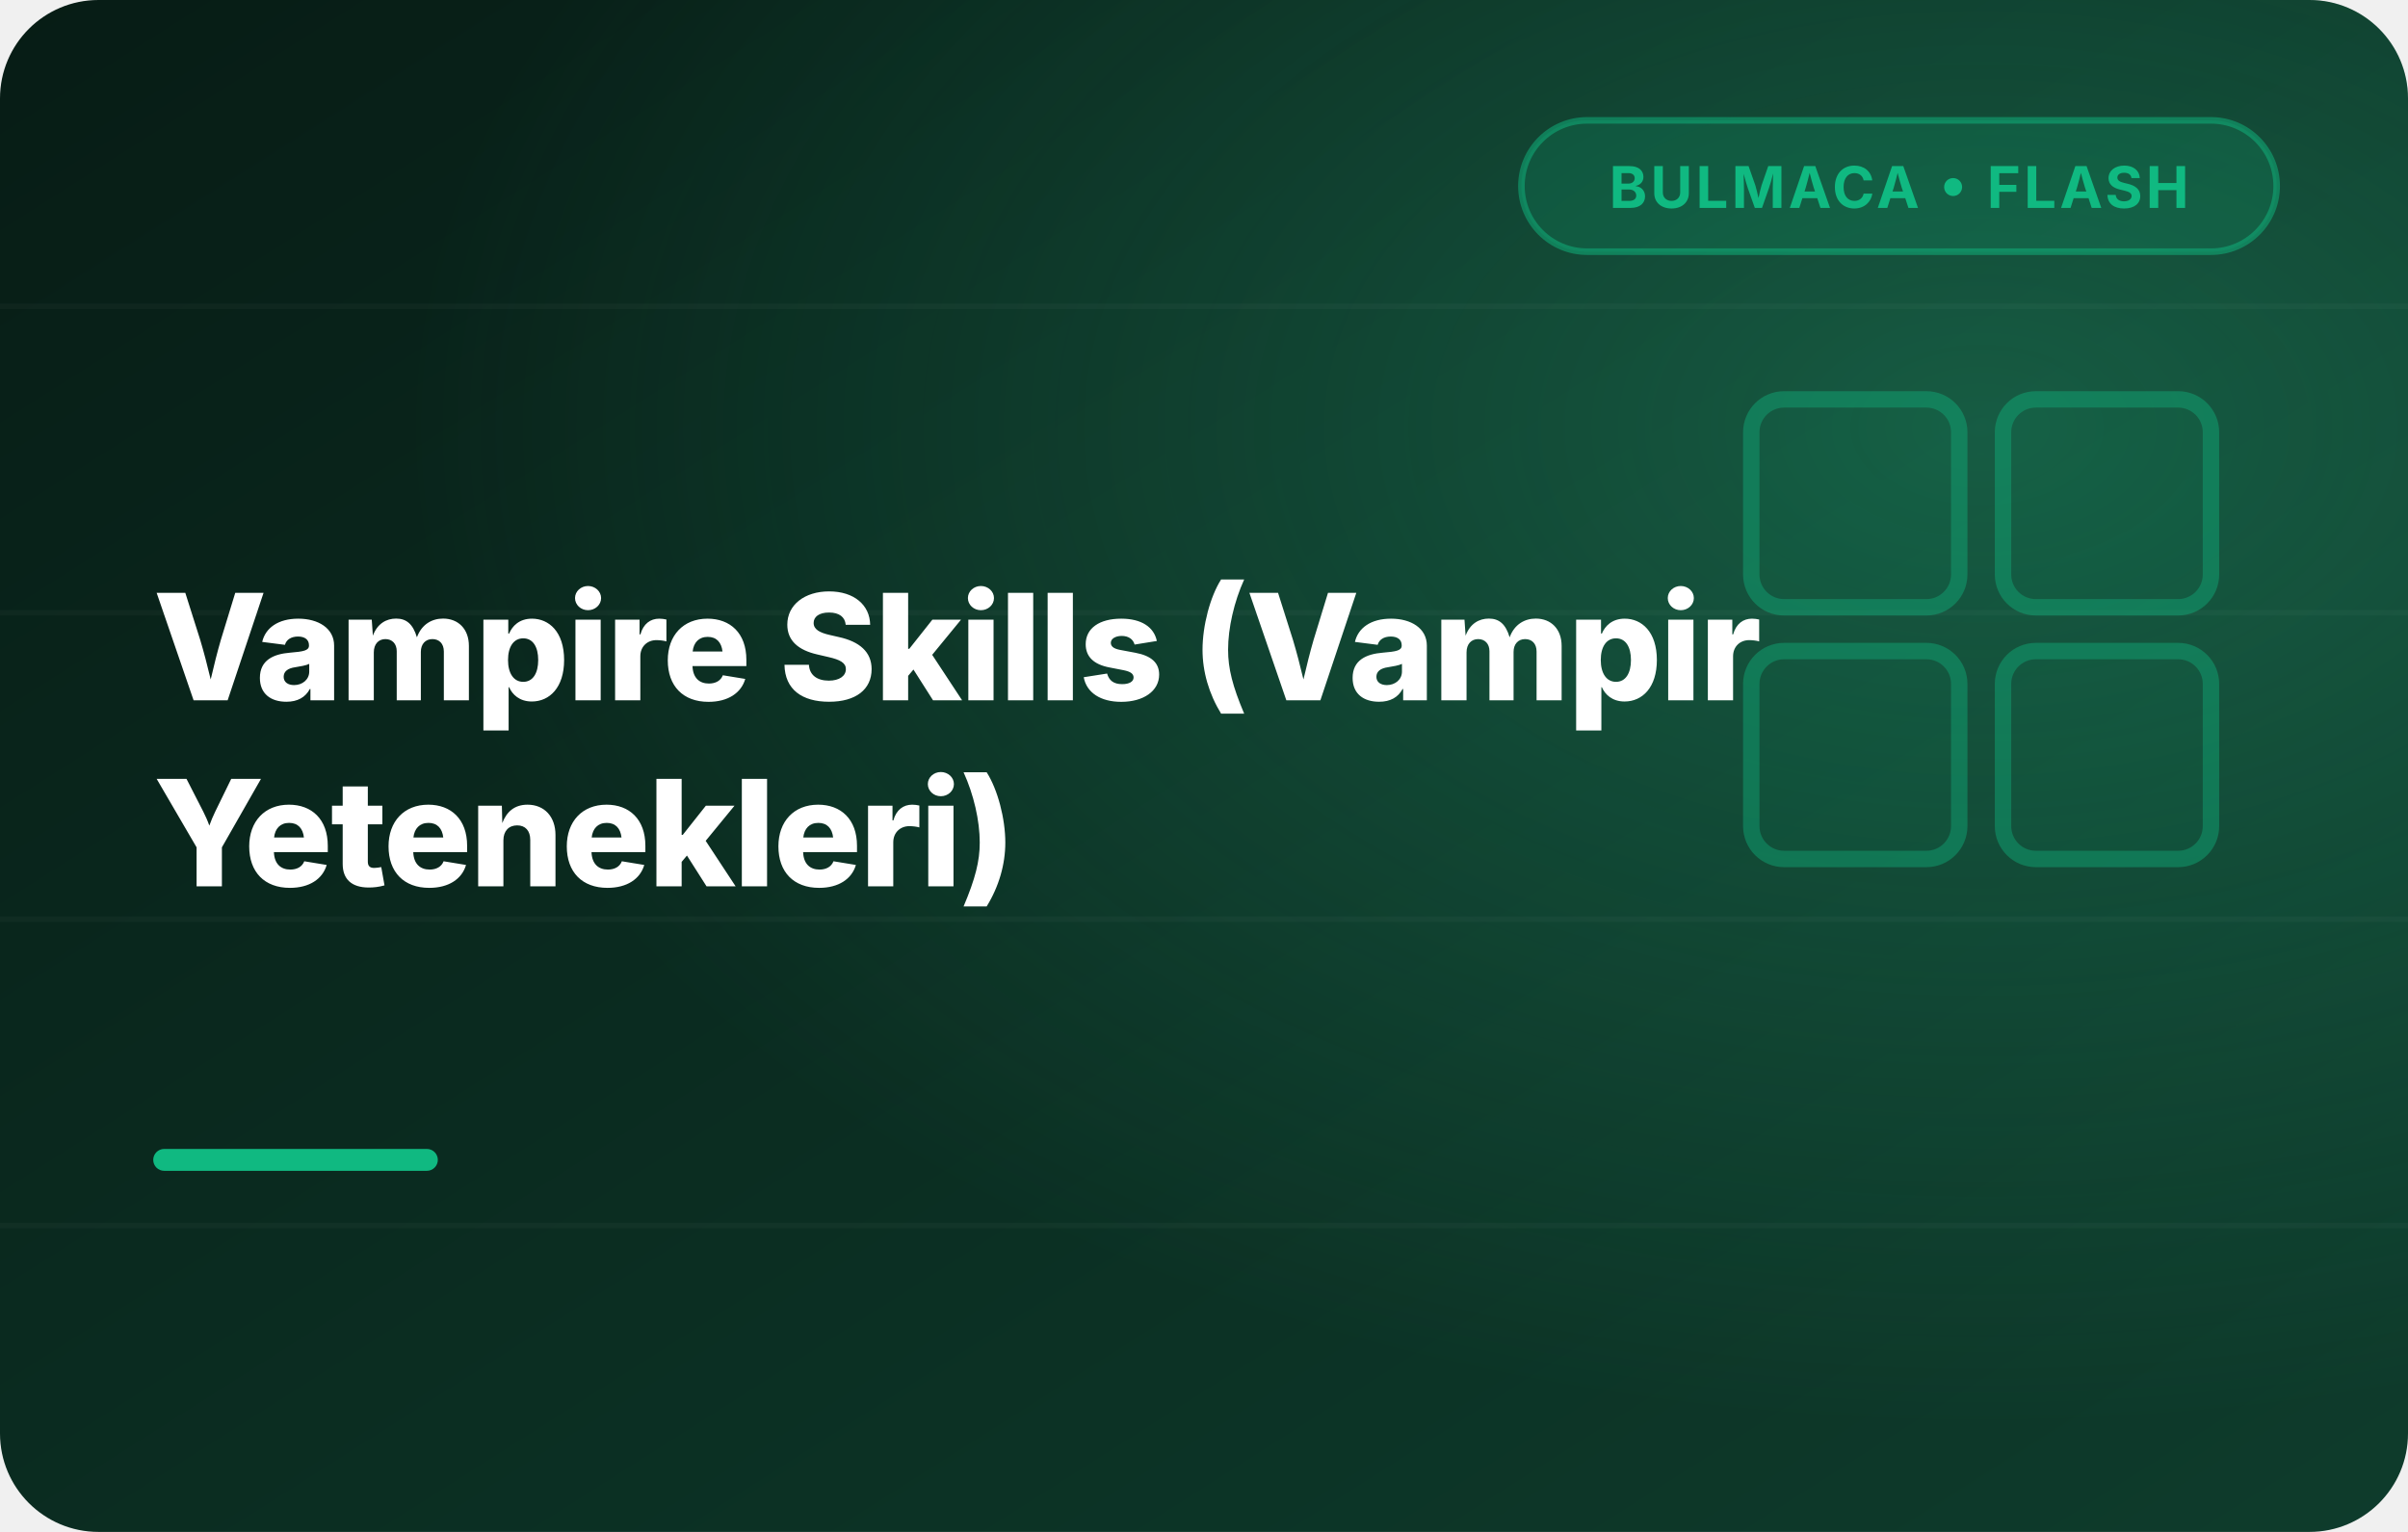
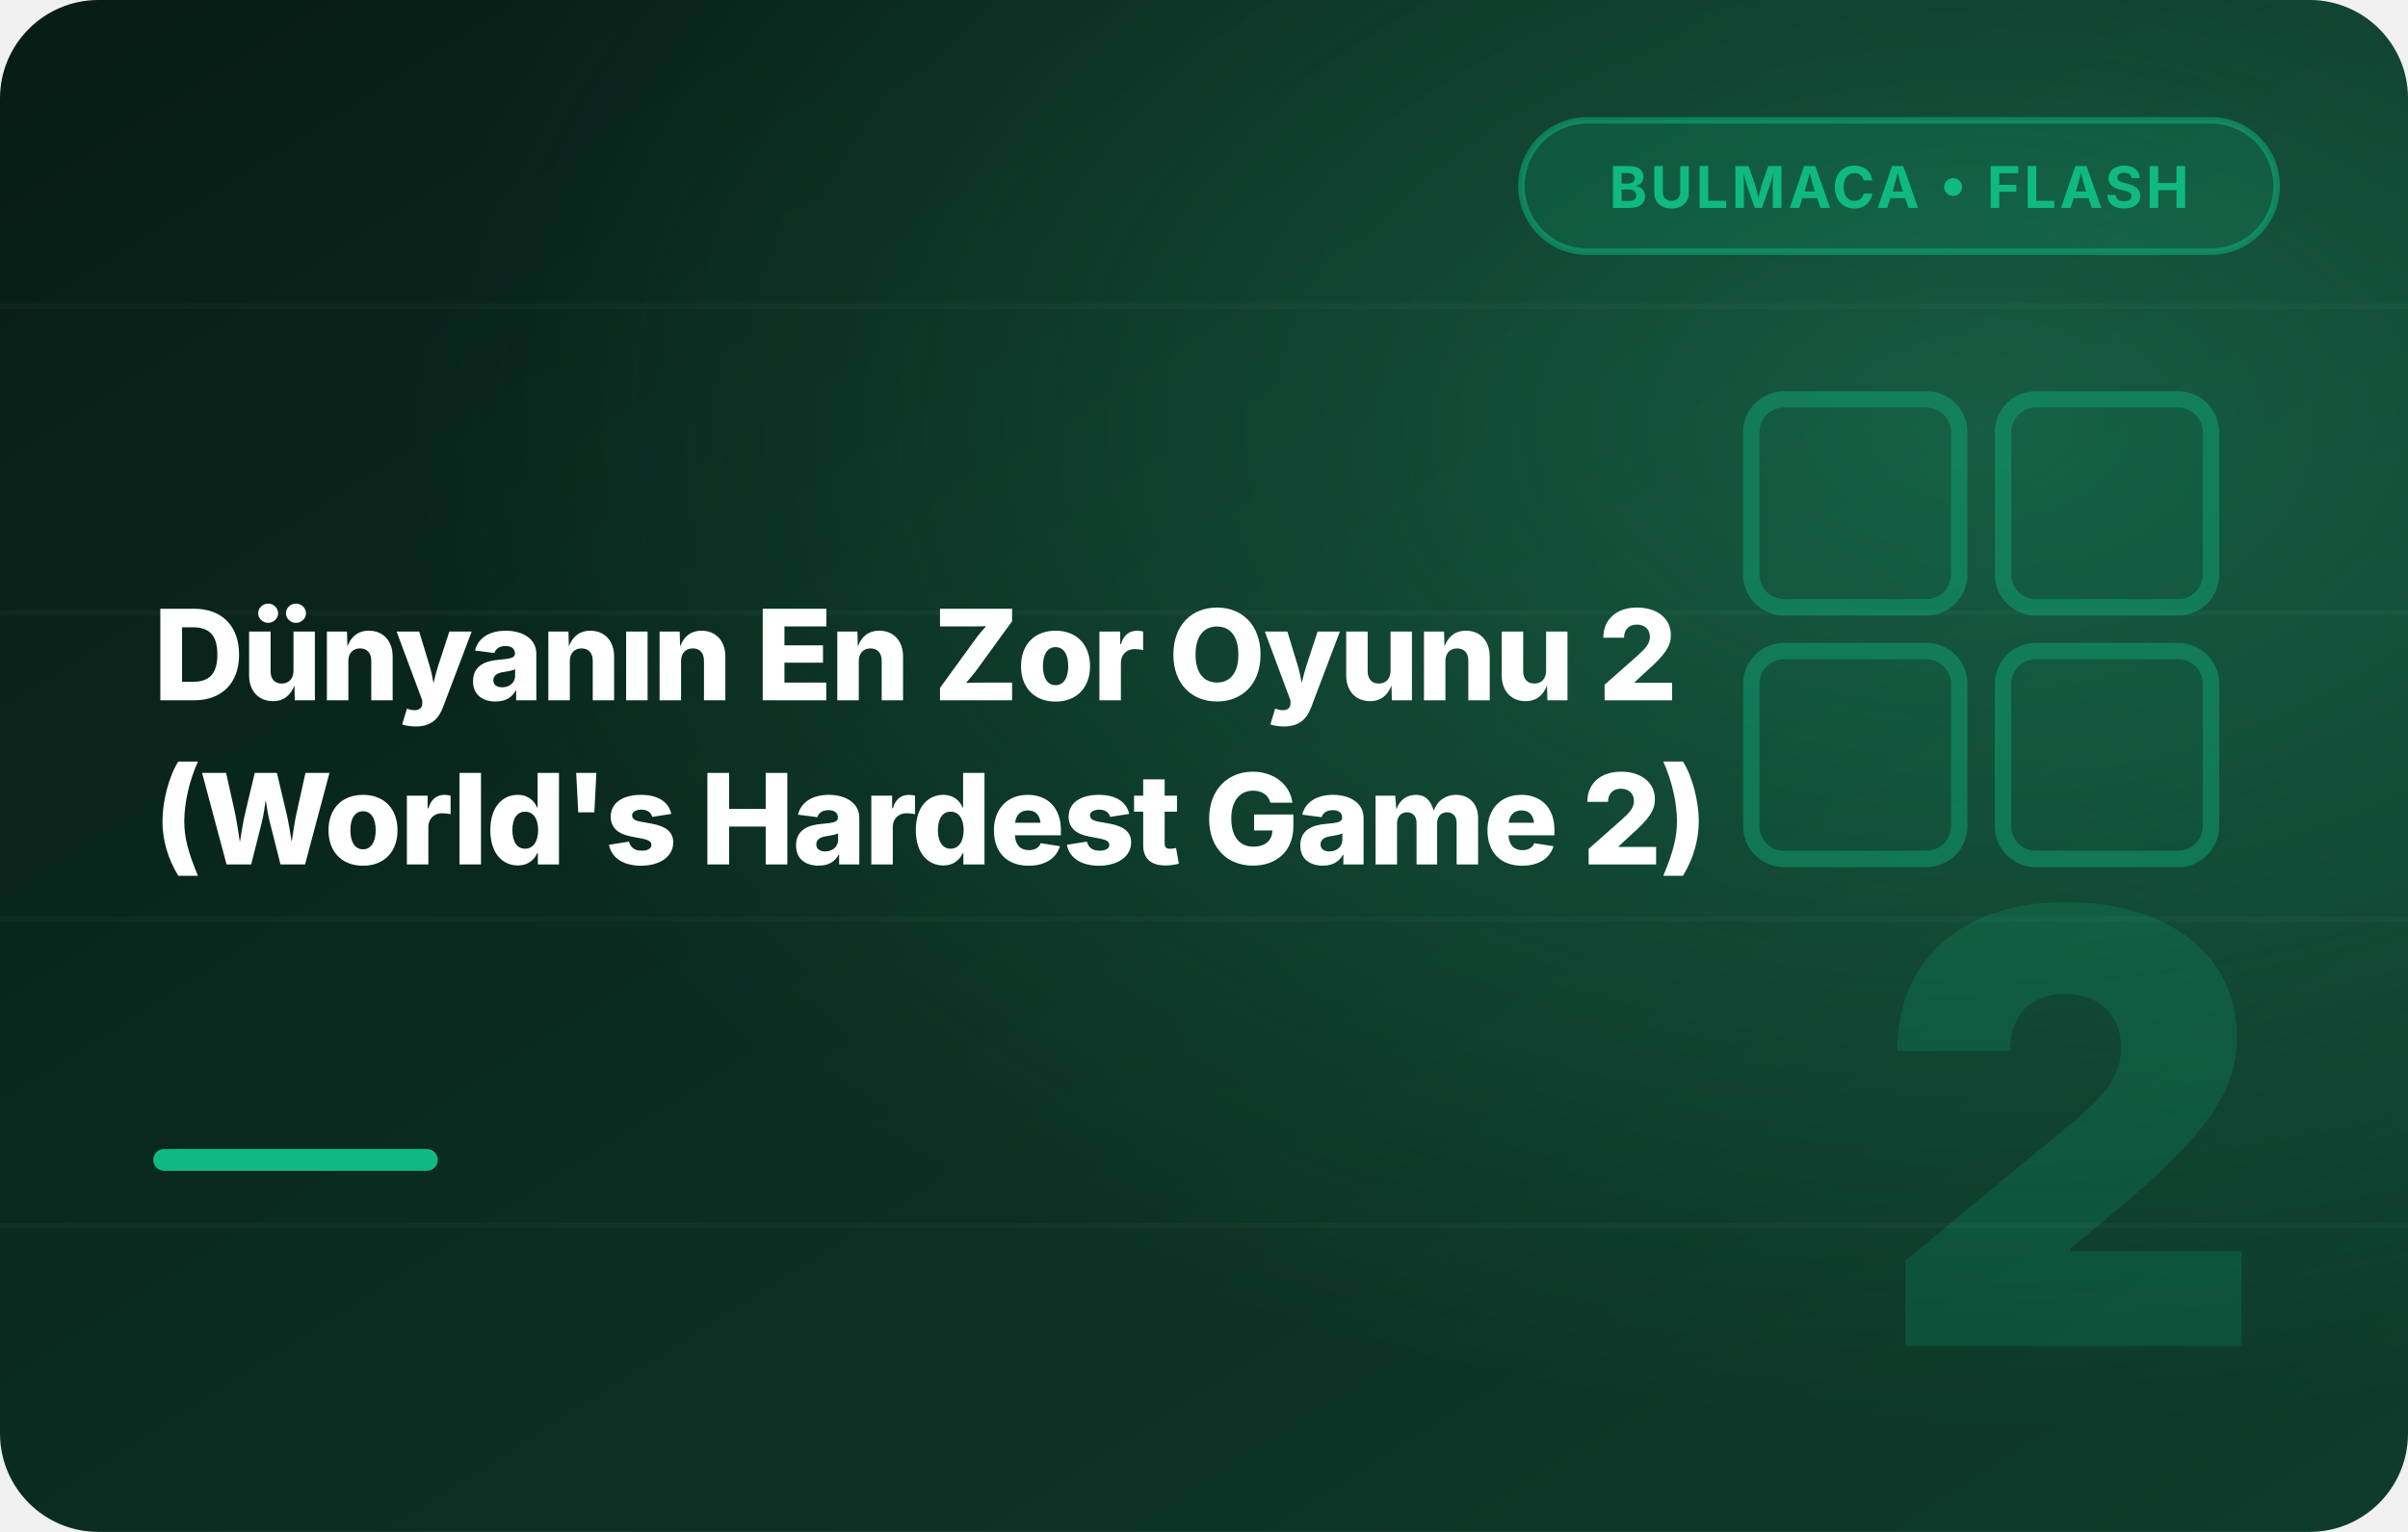
<svg xmlns="http://www.w3.org/2000/svg" viewBox="0 0 440 280" width="440" height="280">
  <defs>
-     <linearGradient id="g-vampire-skills-vampir-yetenekleri" x1="0" y1="0" x2="1" y2="1">
+     <linearGradient id="g-dunyanin-en-zor-oyunu-2-worlds-hardest-game-2" x1="0" y1="0" x2="1" y2="1">
      <stop offset="0%" stop-color="#071c15" />
      <stop offset="100%" stop-color="#0e3c2c" />
    </linearGradient>
-     <radialGradient id="r-vampire-skills-vampir-yetenekleri" cx="0.82" cy="0.28" r="0.65">
+     <radialGradient id="r-dunyanin-en-zor-oyunu-2-worlds-hardest-game-2" cx="0.82" cy="0.28" r="0.65">
      <stop offset="0%" stop-color="#34d399" stop-opacity="0.28" />
      <stop offset="100%" stop-color="#34d399" stop-opacity="0" />
    </radialGradient>
  </defs>
-   <rect width="440" height="280" rx="18" fill="url(#g-vampire-skills-vampir-yetenekleri)" />
-   <rect width="440" height="280" rx="18" fill="url(#r-vampire-skills-vampir-yetenekleri)" />
+   <rect width="440" height="280" rx="18" fill="url(#g-dunyanin-en-zor-oyunu-2-worlds-hardest-game-2)" />
+   <rect width="440" height="280" rx="18" fill="url(#r-dunyanin-en-zor-oyunu-2-worlds-hardest-game-2)" />
  <path d="M0 56 H440 M0 112 H440 M0 168 H440 M0 224 H440" stroke="#ffffff" stroke-opacity="0.03" stroke-width="1" />
+   <text x="414" y="246" text-anchor="end" fill="#10b981" fill-opacity="0.18" font-family="Inter,Arial,sans-serif" font-size="110" font-weight="900">2</text>
  <g transform="translate(362,115)" stroke="#10b981" stroke-width="3" fill="#10b981" fill-opacity="0.12" opacity="0.4">
    <rect x="-42" y="-42" width="38" height="38" rx="6" />
    <rect x="4" y="-42" width="38" height="38" rx="6" />
    <rect x="-42" y="4" width="38" height="38" rx="6" />
    <rect x="4" y="4" width="38" height="38" rx="6" />
  </g>
  <rect x="278" y="22" width="138" height="24" rx="12" fill="#10b981" fill-opacity="0.16" stroke="#10b981" stroke-opacity="0.5" stroke-width="1.2" />
  <text x="347" y="38" text-anchor="middle" fill="#10b981" font-family="Inter,Segoe UI,Arial,sans-serif" font-size="10.5" font-weight="700" letter-spacing="0.6">BULMACA • FLASH</text>
-   <text x="28" y="128" fill="#ffffff" font-family="Inter,Segoe UI,Arial,sans-serif" font-size="27" font-weight="800" letter-spacing="-0.4">Vampire Skills (Vampir</text>
-   <text x="28" y="162" fill="#ffffff" font-family="Inter,Segoe UI,Arial,sans-serif" font-size="27" font-weight="800" letter-spacing="-0.4">Yetenekleri)</text>
+   <text x="28" y="128" fill="#ffffff" font-family="Inter,Segoe UI,Arial,sans-serif" font-size="23" font-weight="800" letter-spacing="-0.4">Dünyanın En Zor Oyunu 2</text>
+   <text x="28" y="158" fill="#ffffff" font-family="Inter,Segoe UI,Arial,sans-serif" font-size="23" font-weight="800" letter-spacing="-0.4">(World's Hardest Game 2)</text>
  <rect x="28" y="210" width="52" height="4" rx="2" fill="#10b981" />
</svg>
